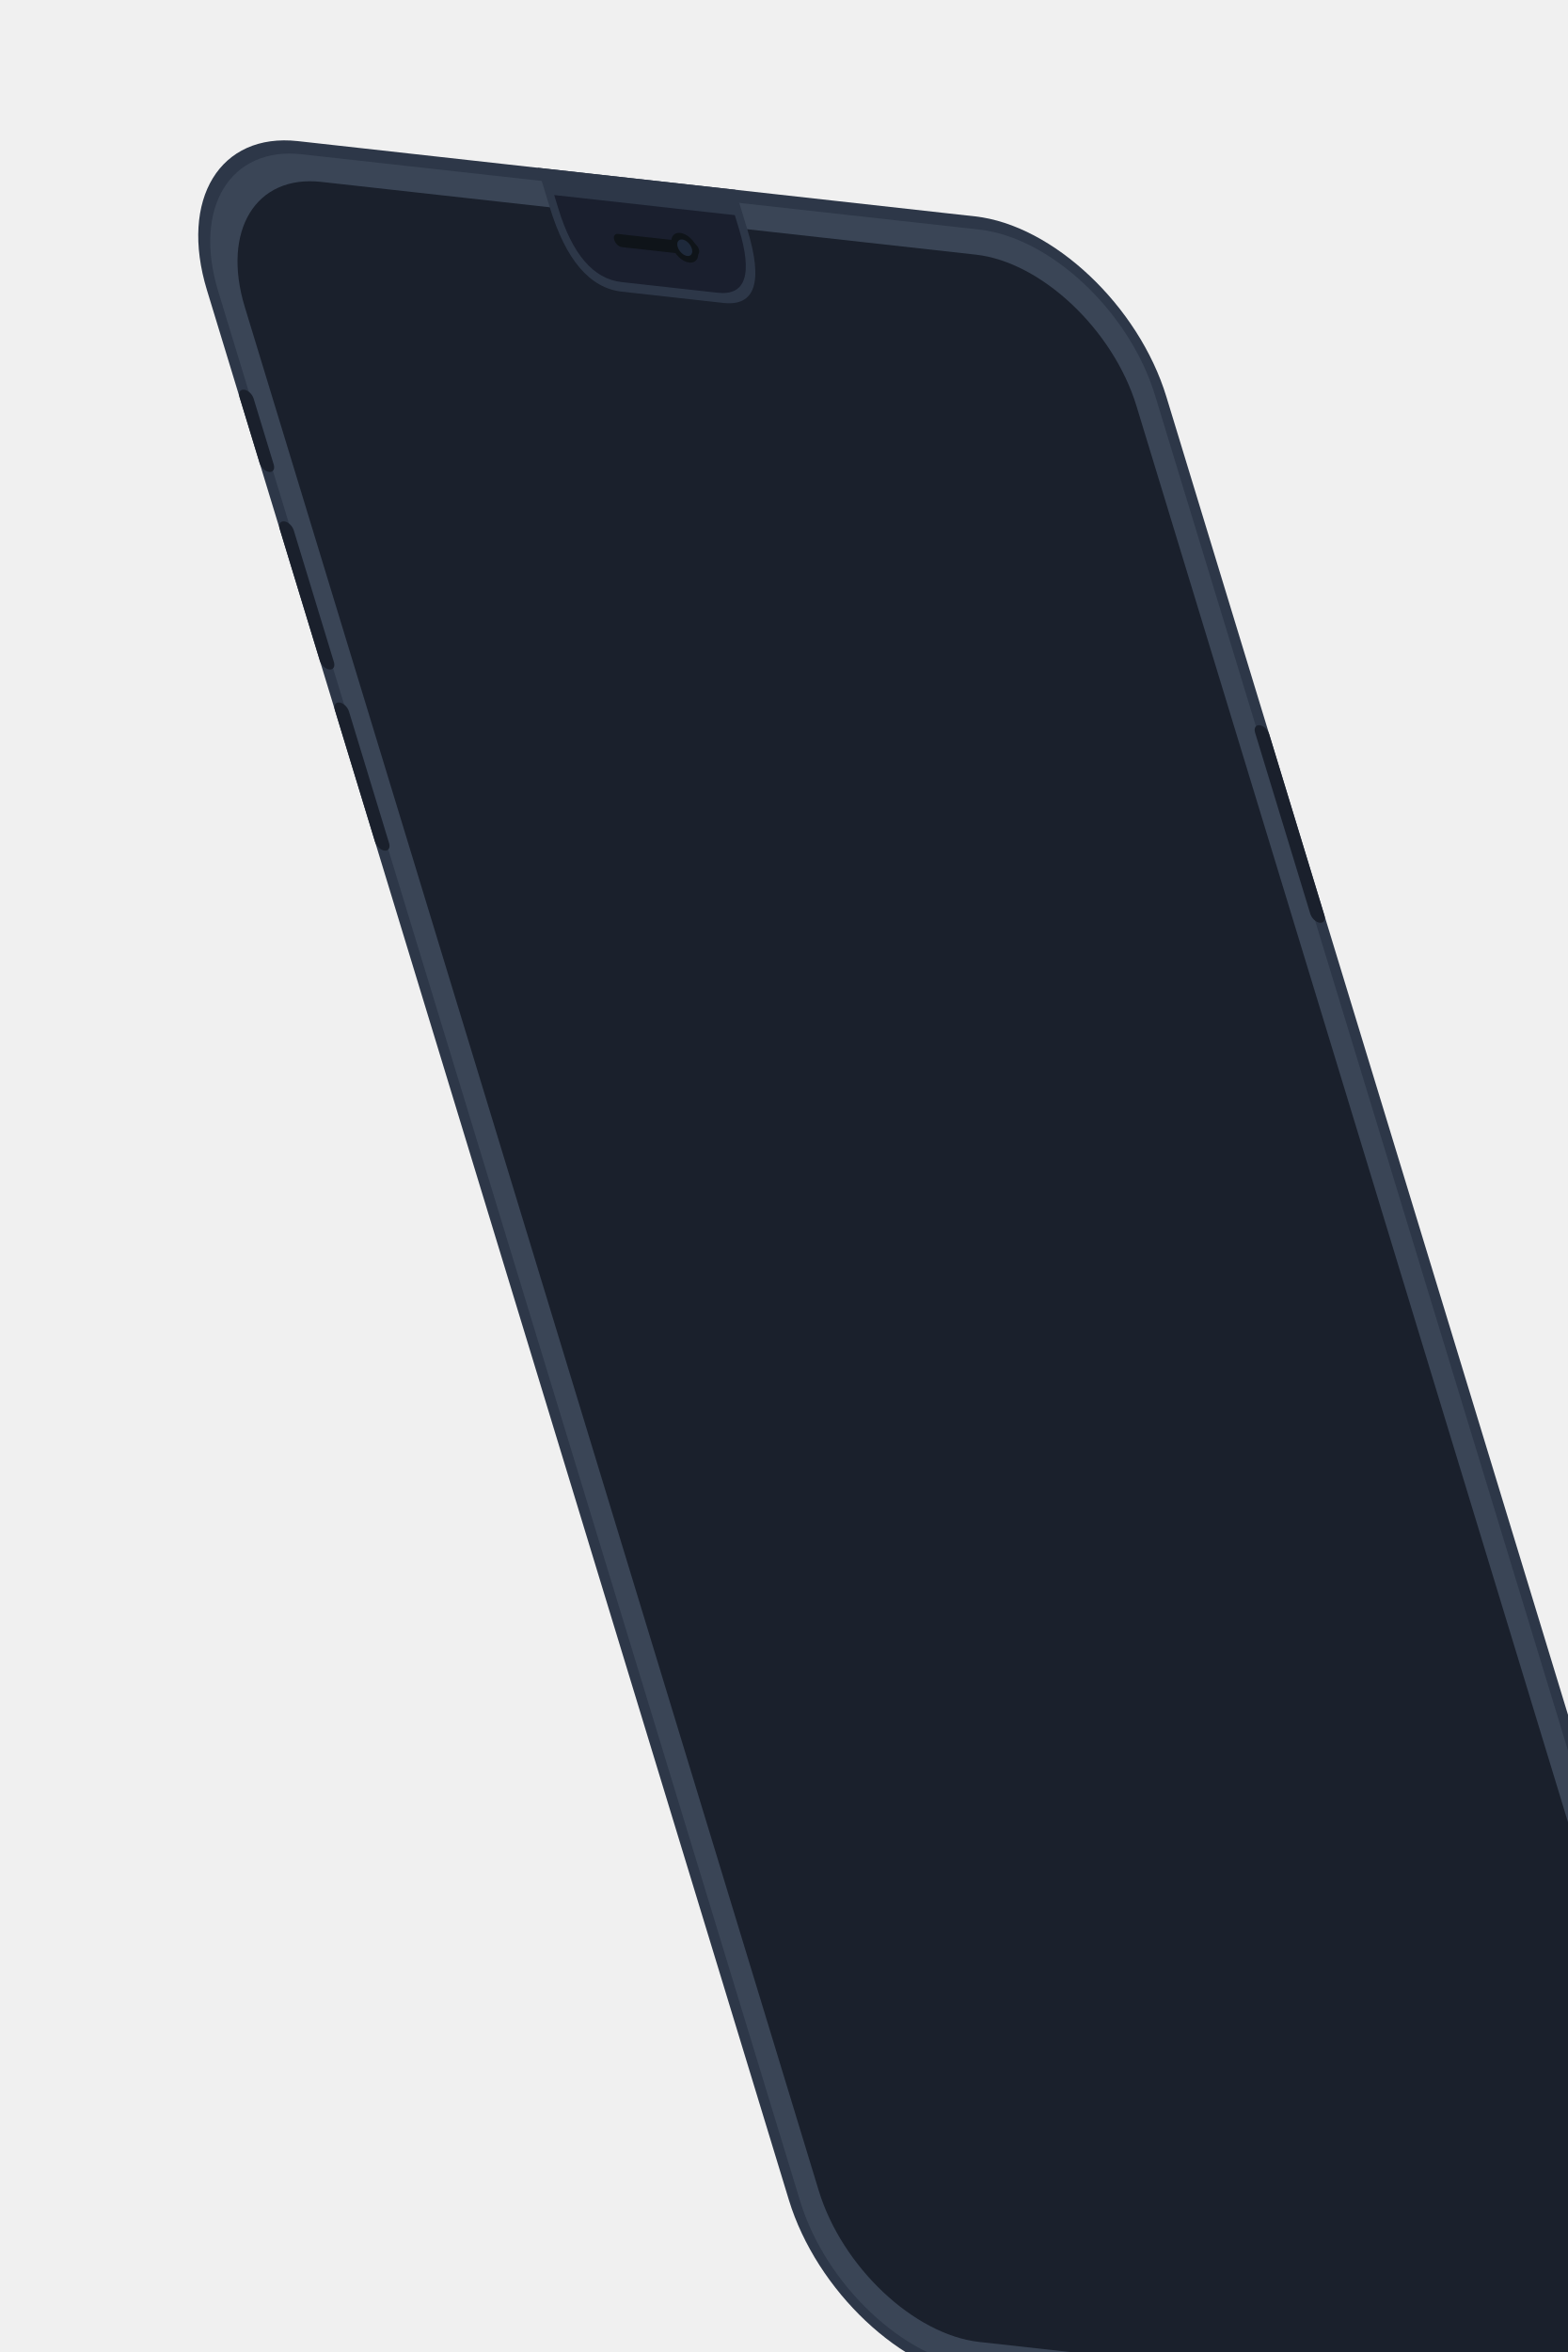
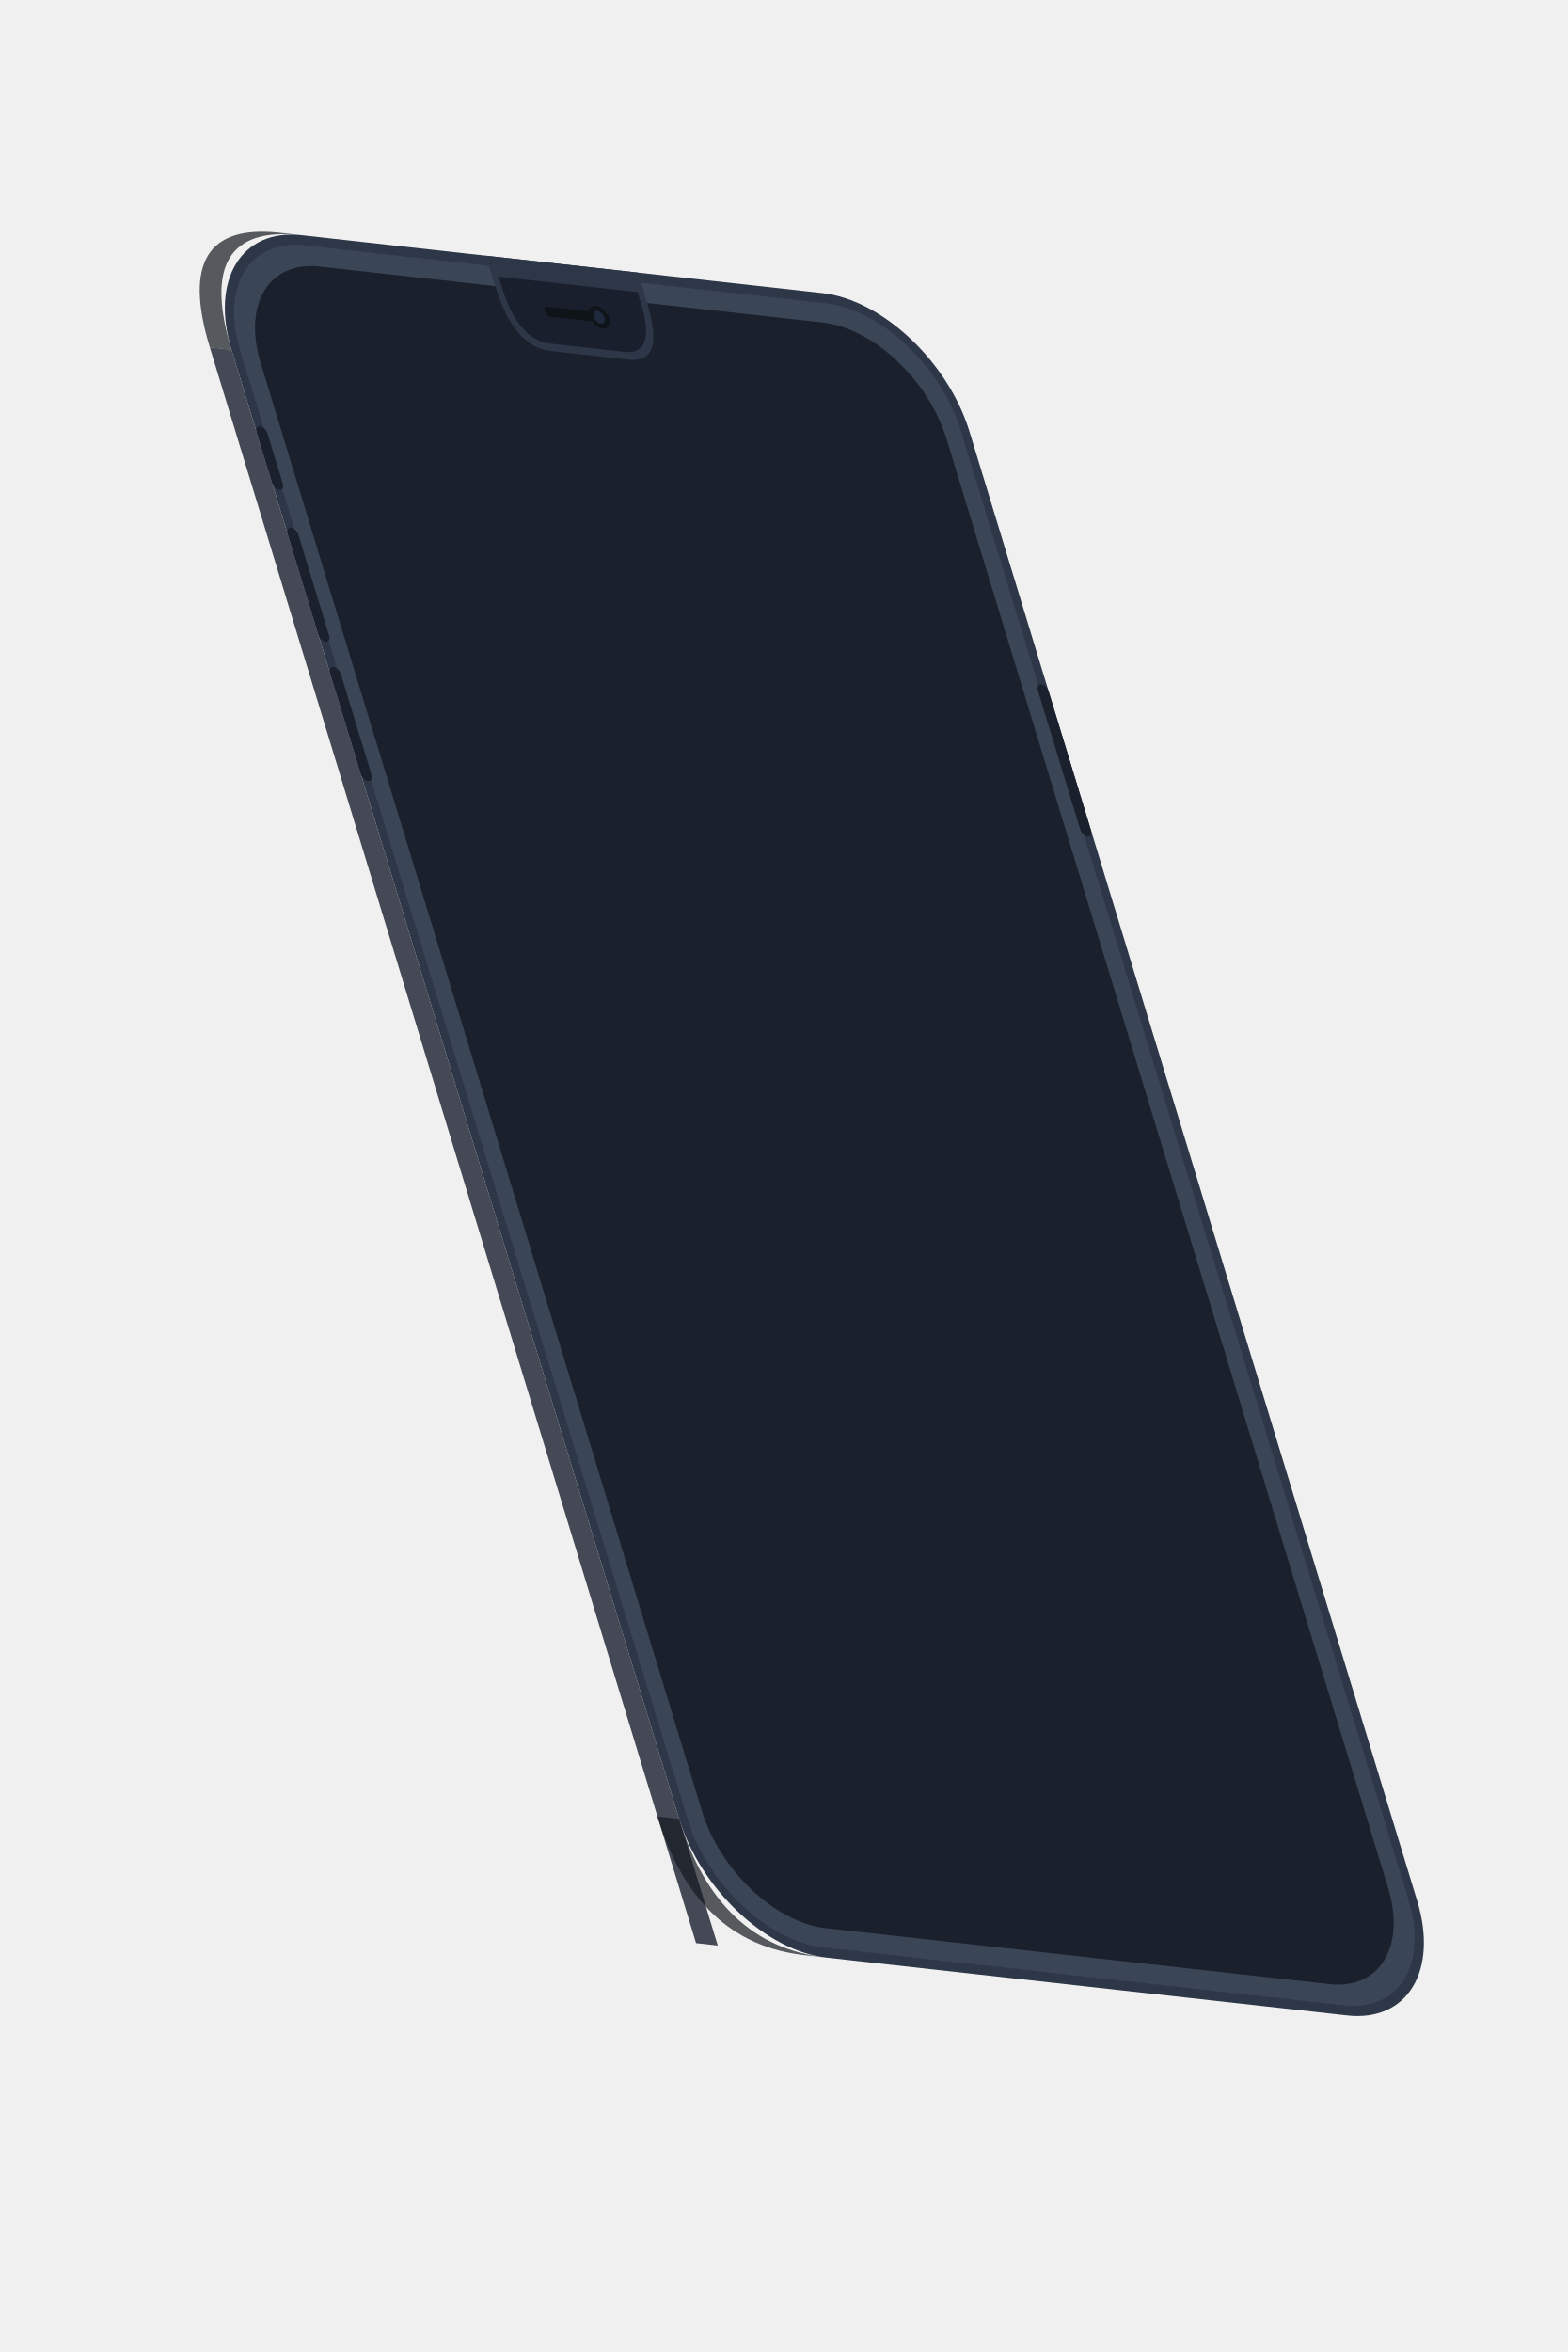
- <svg xmlns="http://www.w3.org/2000/svg" width="500" height="750" viewBox="0 0 500 750" fill="none">
-   <g transform="matrix(0.9, 0.1, 0.32, 1.05, 50, 40)">
+ <svg xmlns="http://www.w3.org/2000/svg" width="500" height="750" viewBox="0 0 650 950" fill="none">
+   <g transform="matrix(0.9, 0.1, 0.32, 1.05, 80, 80)">
+     <g>
+       <path d="M 0 50 L -10 50 L -10 680 L 0 680 L 0 50 Z" fill="#1A1F2E" opacity="0.8" />
+       <path d="M 0 50 Q 0 0, 50 0 L 40 0 Q -10 0, -10 50 L 0 50 Z" fill="#14181F" opacity="0.7" />
+       <path d="M 0 630 L -10 630 Q -10 680, 40 680 L 50 680 Q 0 680, 0 630 Z" fill="#14181F" opacity="0.7" />
+     </g>
    <rect x="0" y="0" width="340" height="680" rx="50" fill="#2D3748" />
    <rect x="4" y="4" width="332" height="672" rx="46" fill="#3A4556" />
    <g>
      <rect x="12" y="12" width="316" height="656" rx="42" fill="#1A202C" />
      <mask id="screen-mask-right">
        <rect x="12" y="12" width="316" height="656" rx="42" fill="white" />
        <path d="M 135 12 Q 135 32, 152 32 L 188 32 Q 205 32, 205 12 Z" fill="black" />
      </mask>
      <image x="12" y="12" width="316" height="656" href="" preserveAspectRatio="xMidYMid slice" mask="url(#screen-mask-right)" />
      <rect x="12" y="12" width="316" height="656" rx="42" fill="transparent" mask="url(#screen-mask-right)" />
    </g>
    <g>
      <path d="M 135 12 Q 135 36, 152 36 L 188 36 Q 205 36, 205 12 L 205 0 L 135 0 Z" fill="#2D3748" />
      <path d="M 138 12 Q 138 33, 153 33 L 187 33 Q 202 33, 202 12 L 202 8 L 138 8 Z" fill="#1A1F2E" />
      <rect x="155" y="18" width="30" height="4" rx="2" fill="#0F1419" />
      <circle cx="180" cy="20" r="4.5" fill="#0F1419" />
      <circle cx="180" cy="20" r="2.5" fill="#1E293B" />
    </g>
    <rect x="335" y="150" width="5" height="60" rx="2.5" fill="#1A202C" />
    <rect x="0" y="120" width="5" height="45" rx="2.5" fill="#1A202C" />
    <rect x="0" y="175" width="5" height="45" rx="2.5" fill="#1A202C" />
    <rect x="0" y="80" width="5" height="25" rx="2.5" fill="#1A202C" />
  </g>
</svg>
